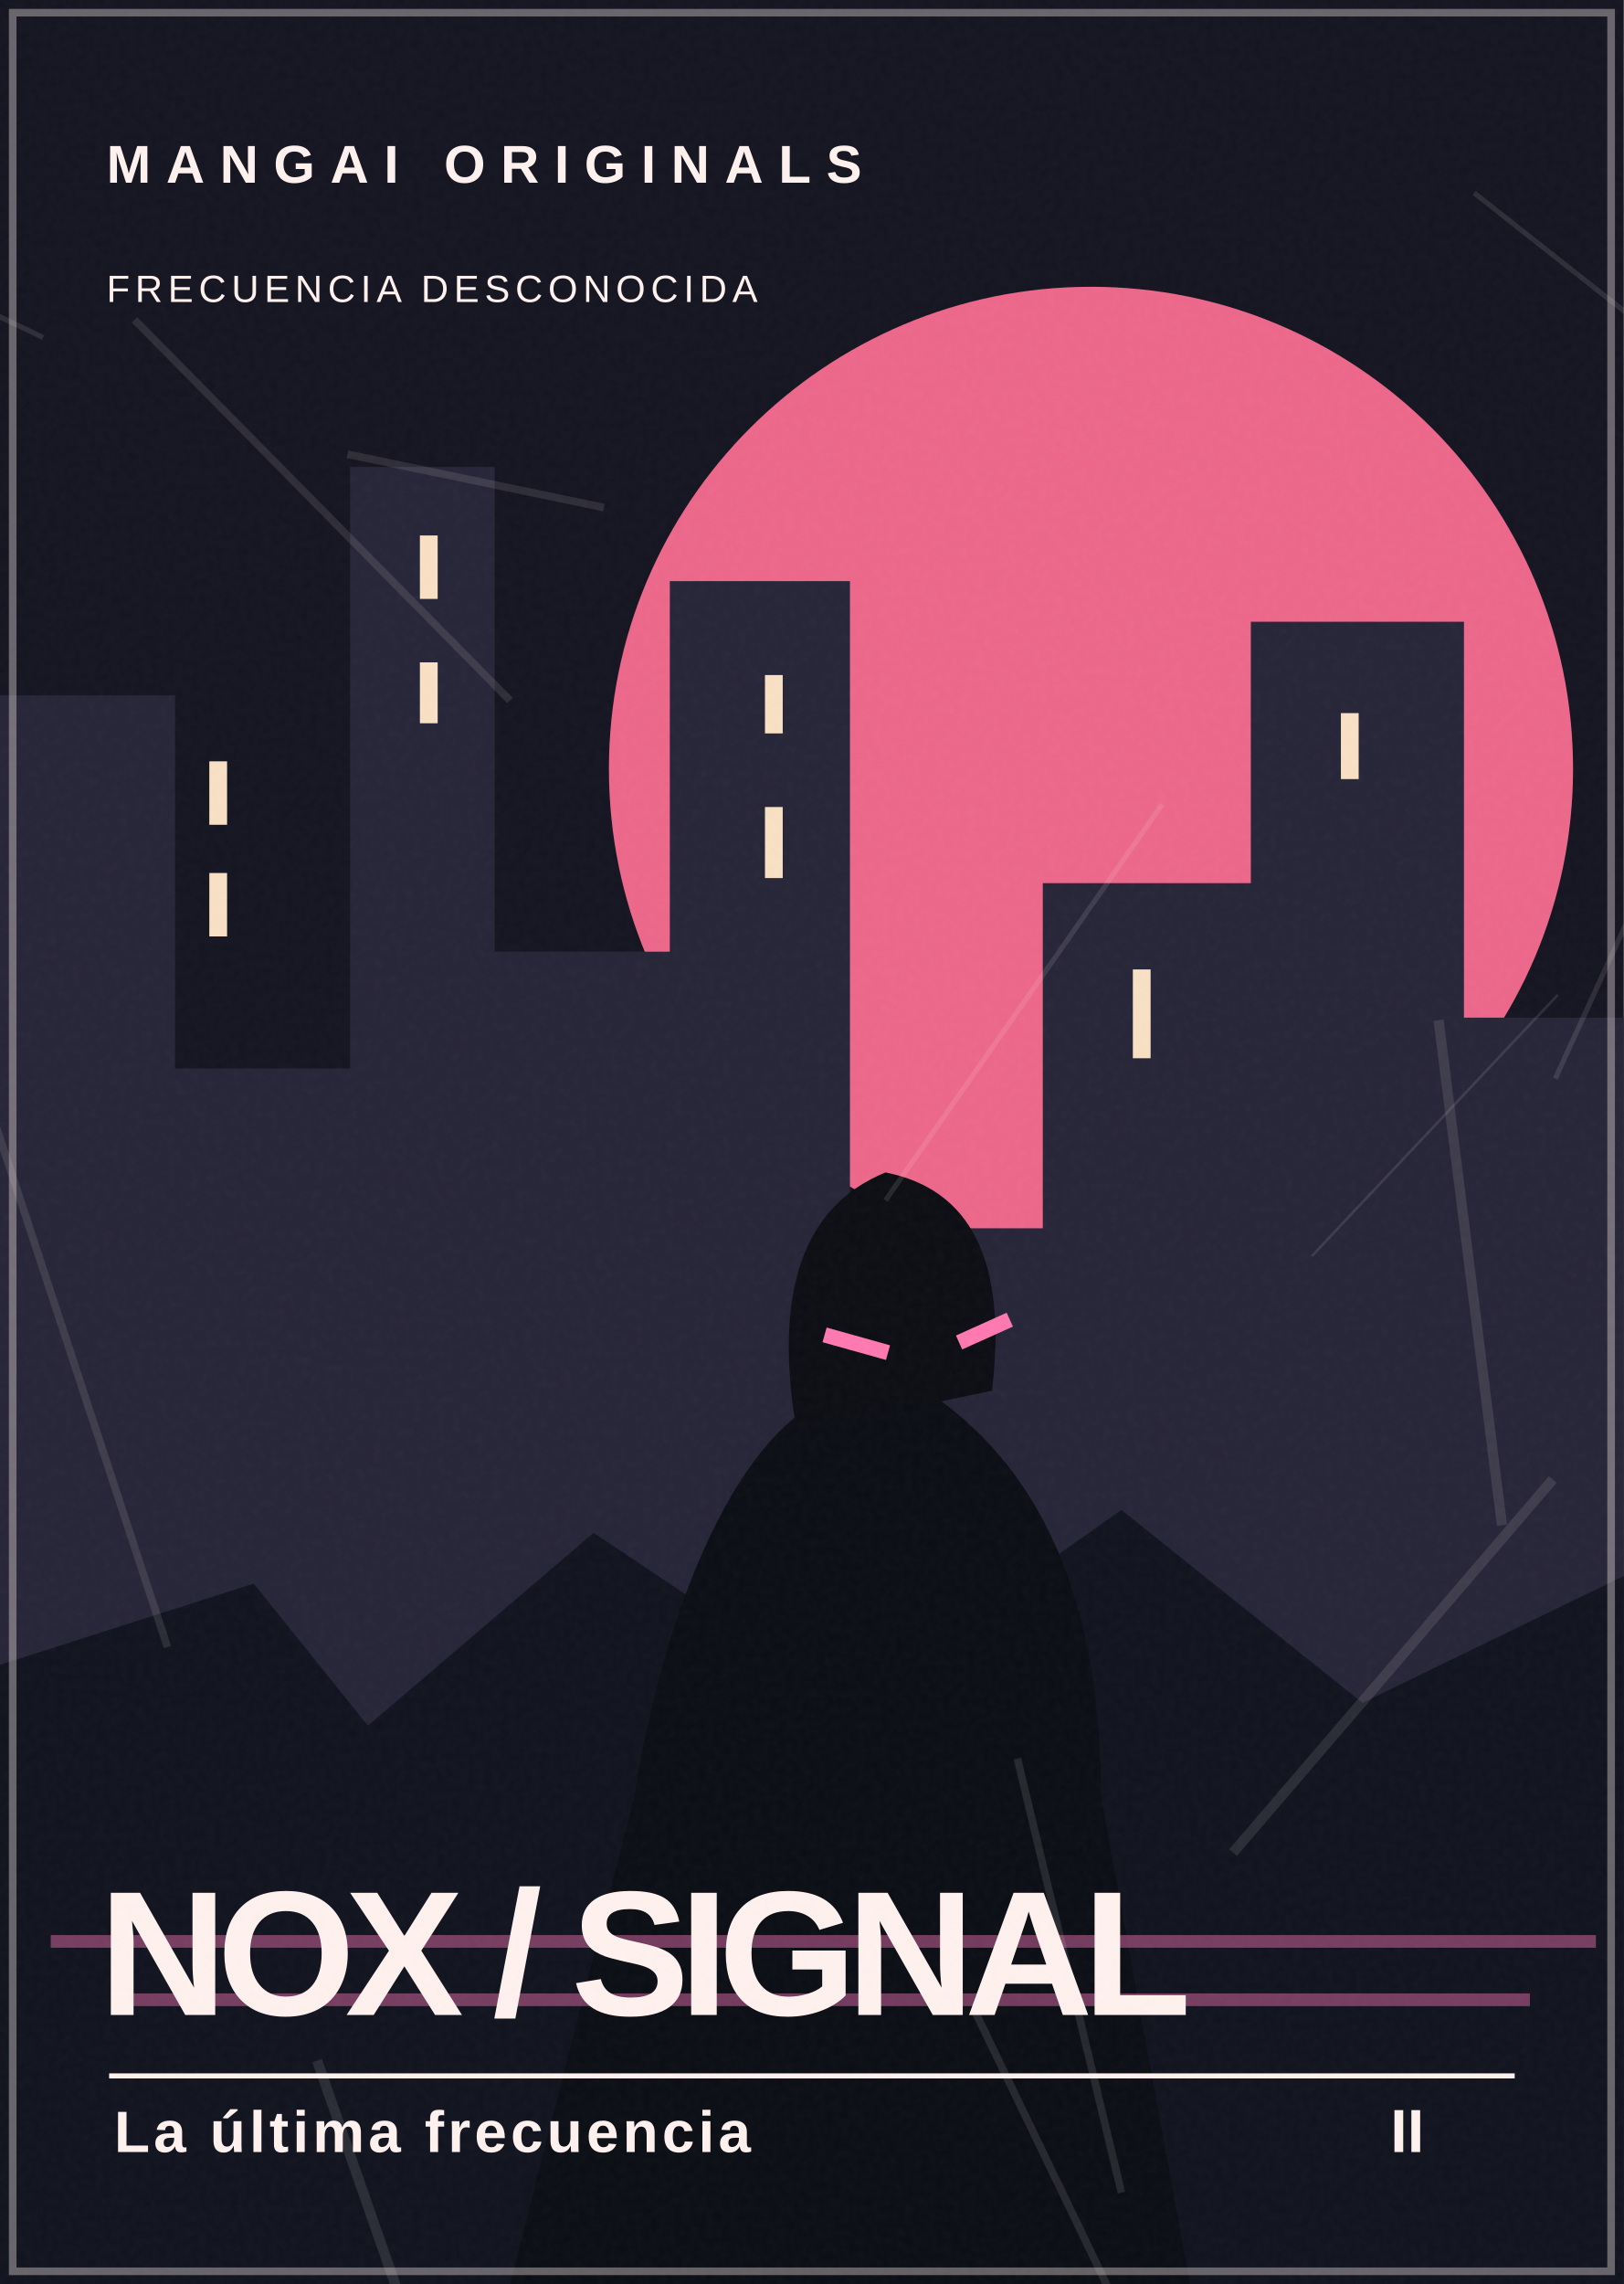
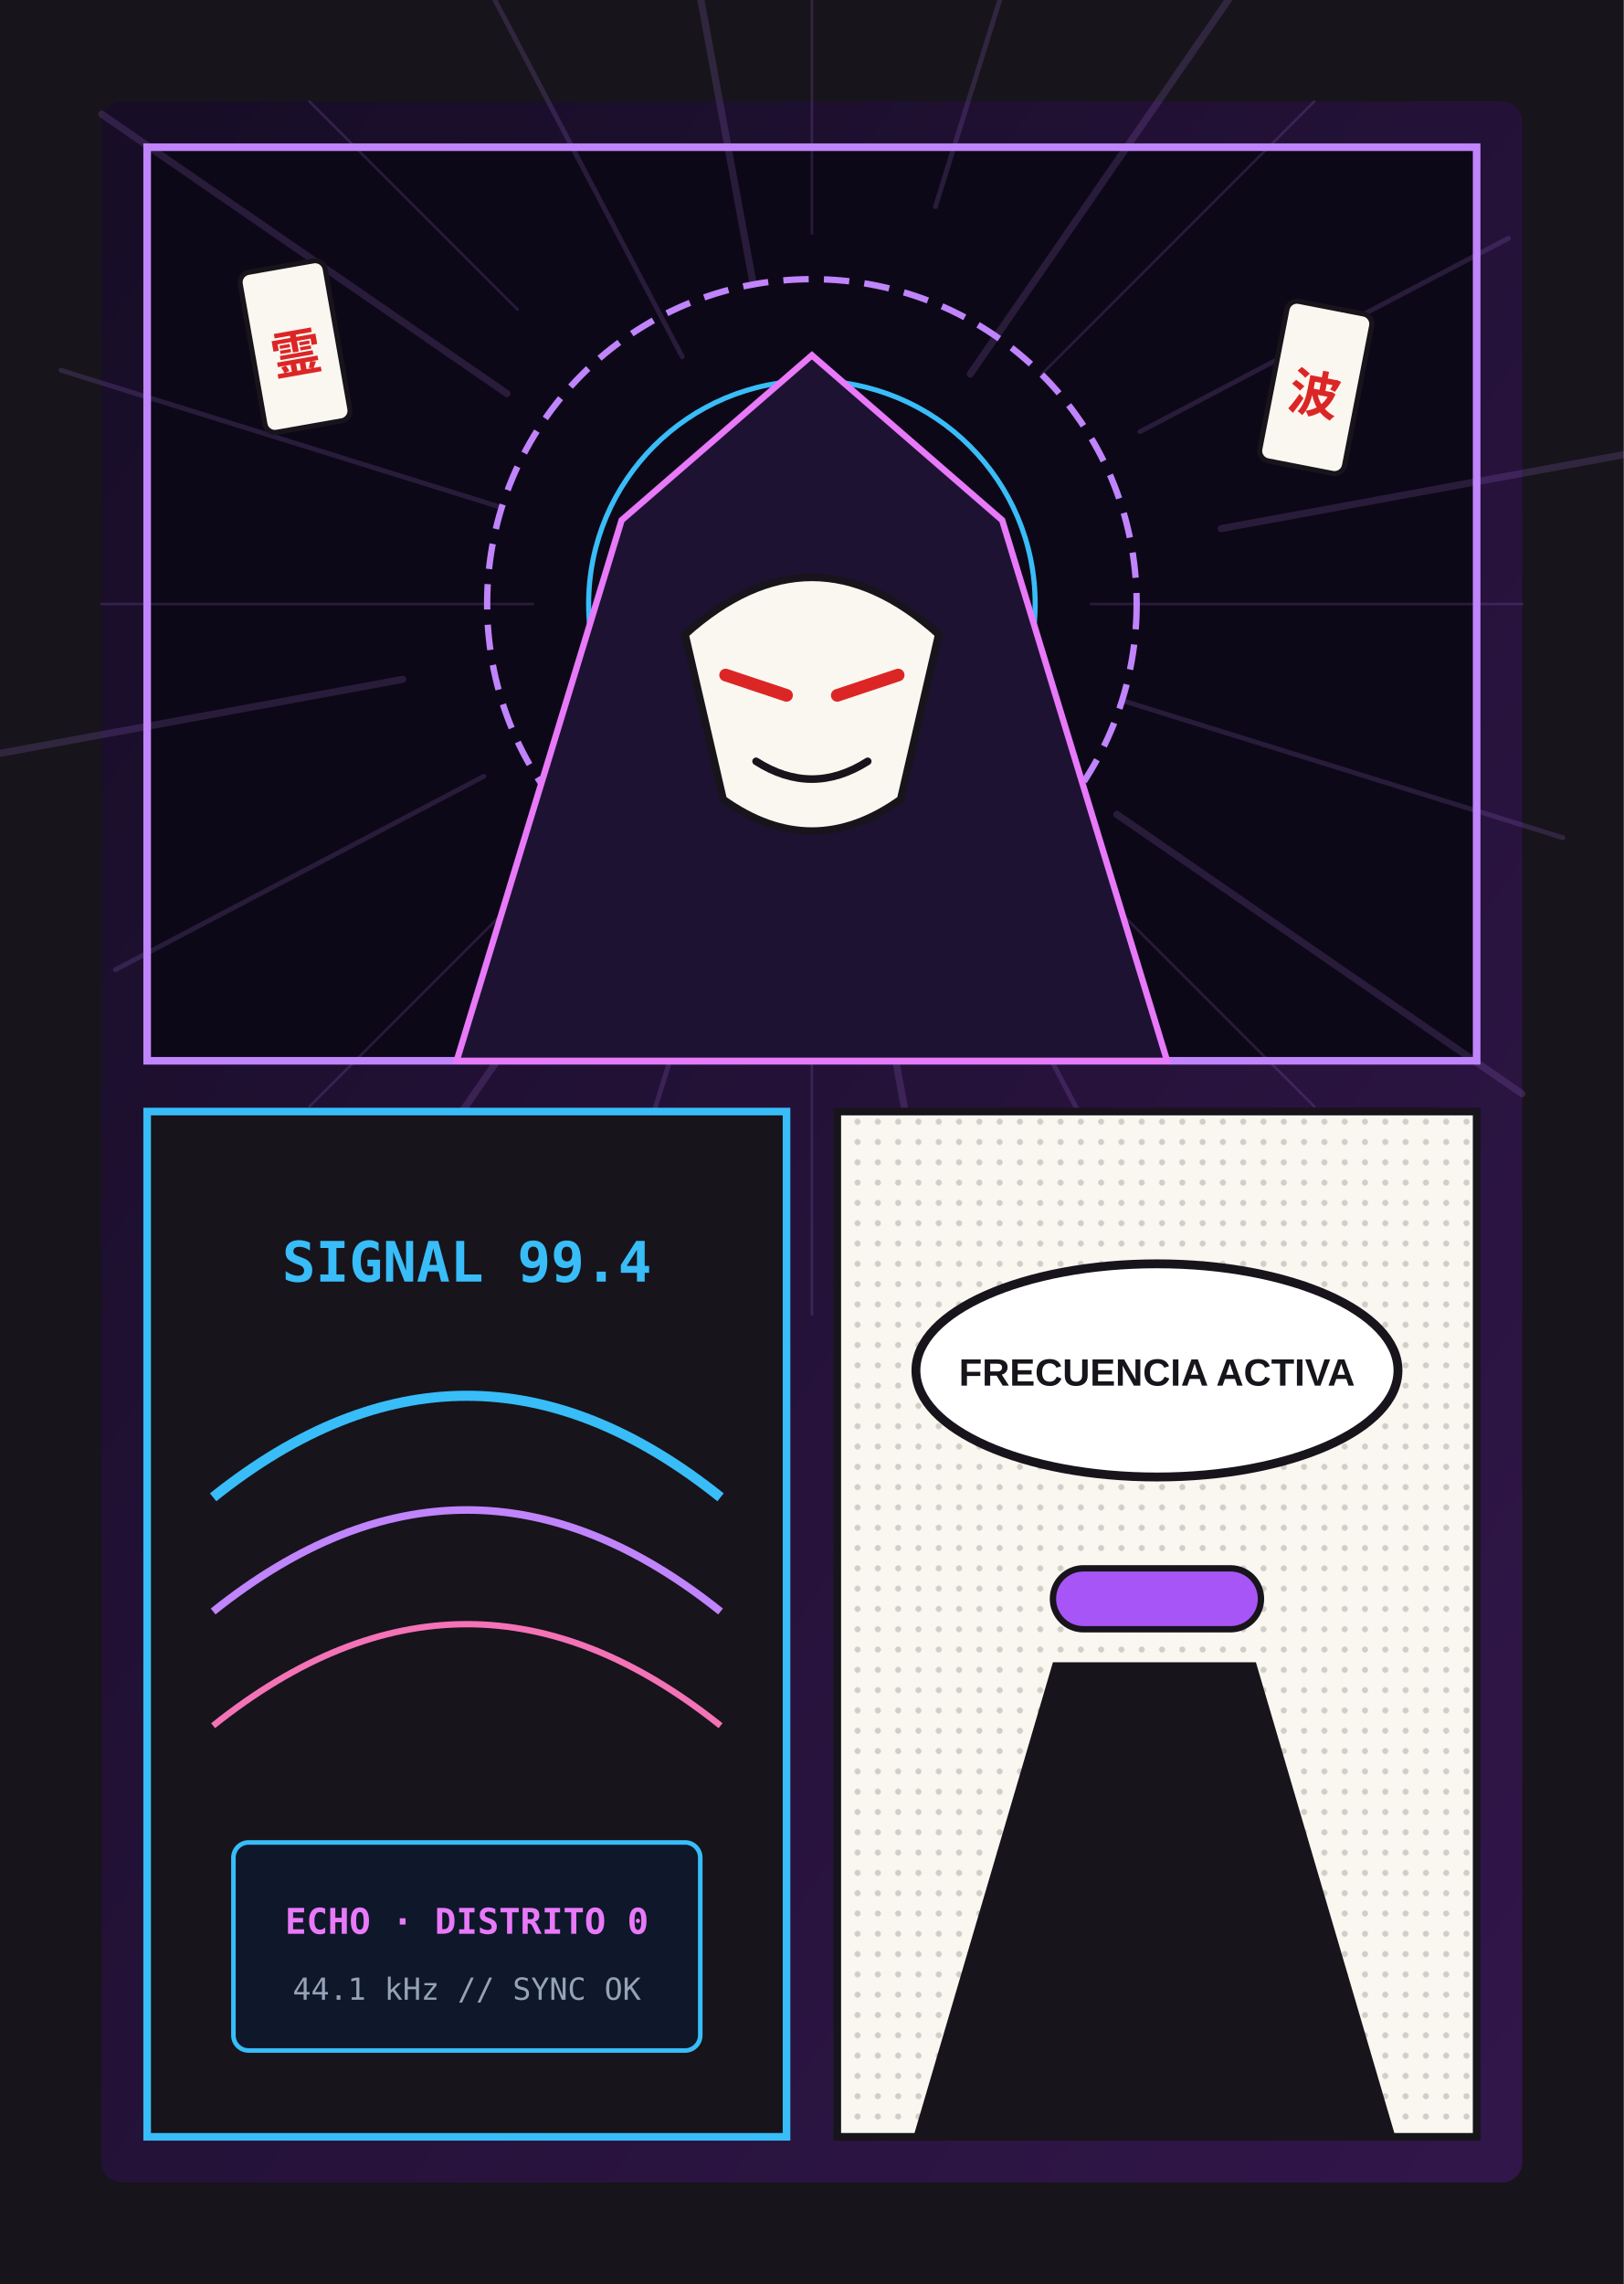
<svg xmlns="http://www.w3.org/2000/svg" width="640" height="900" viewBox="0 0 640 900">
  <defs>
-     <filter id="paper">
-       <feTurbulence type="fractalNoise" baseFrequency="0.32" numOctaves="3" seed="7" stitchTiles="stitch" result="n" />
-       <feColorMatrix in="n" type="saturate" values="0" />
-       <feComponentTransfer>
-         <feFuncA type="linear" slope="0.15" />
-       </feComponentTransfer>
-     </filter>
-     <pattern id="dots" width="14" height="14" patternUnits="userSpaceOnUse">
-       <circle cx="2" cy="2" r="1.7" fill="#14131c" opacity=".35" />
+     <pattern id="toneLight" width="8" height="8" patternUnits="userSpaceOnUse">
+       <circle cx="2" cy="2" r="1.2" fill="#17141b" opacity="0.18" />
    </pattern>
-     <linearGradient id="sky" x1="0" y1="0" x2="1" y2="1">
-       <stop stop-color="#c7a3ff" />
-       <stop offset="1" stop-color="#5c40b6" />
+     <pattern id="toneDense" width="6" height="6" patternUnits="userSpaceOnUse">
+       <circle cx="2" cy="2" r="1.5" fill="#17141b" opacity="0.34" />
+     </pattern>
+     <pattern id="hatch" width="10" height="10" patternUnits="userSpaceOnUse" patternTransform="rotate(35)">
+       <line x1="0" y1="0" x2="0" y2="10" stroke="#17141b" stroke-width="1.3" opacity="0.22" />
+     </pattern>
+     <pattern id="genkoGrid" width="24" height="24" patternUnits="userSpaceOnUse">
+       <path d="M24 0H0V24" fill="none" stroke="#00aeef" stroke-width="0.6" opacity="0.18" />
+     </pattern>
+     <linearGradient id="neonBg" x1="0" y1="0" x2="1" y2="1">
+       <stop offset="0%" stop-color="#170d26" />
+       <stop offset="100%" stop-color="#31164a" />
    </linearGradient>
  </defs>
-   <rect width="640" height="900" fill="#141421" />
-   <circle cx="430" cy="303" r="190" fill="#ed678a" />
-   <path d="M0 570 L0 274 69 274 69 421 138 421 138 184 195 184 195 375 264 375 264 229 335 229 335 484 411 484 411 348 493 348 493 245 577 245 577 401 640 401 V900 H0Z" fill="#262437" />
-   <path d="M0 656 L100 624 145 680 234 604 334 671 442 595 537 671 640 621 V900 H0Z" fill="#10131e" />
-   <path d="M86 300 v25 M86 344 v25 M169 211 v25 M169 261 v24 M305 266 v23 M305 318 v28 M450 382 v35 M532 281 v26" stroke="#f9e0c4" stroke-width="7" />
-   <path d="M250 708 C262 631 292 563 328 550 L368 550 Q434 596 434 708 L469 900 H201Z" fill="#0b0d14" />
-   <path d="M314 564 Q300 482 349 462 Q400 472 391 548Z" fill="#0c0c13" />
-   <path d="M325 526 l25 7 M378 529 l20 -9" stroke="#ff78af" stroke-width="6" />
-   <path d="M20 765 H629 M51 788 H603" stroke="#d263a0" opacity=".52" stroke-width="5" />
-   <path d="M 17 133 l -117 -56" stroke="#fff2ee" stroke-width="2" opacity="0.11" />
-   <path d="M 645 355 l -32 70" stroke="#fff2ee" stroke-width="2" opacity="0.11" />
-   <path d="M 581 76 l 137 108" stroke="#fff2ee" stroke-width="2" opacity="0.11" />
-   <path d="M 401 693 l 41 171" stroke="#fff2ee" stroke-width="3" opacity="0.11" />
-   <path d="M 517 495 l 97 -103" stroke="#fff2ee" stroke-width="1" opacity="0.11" />
-   <path d="M -12 412 l 78 237" stroke="#fff2ee" stroke-width="3" opacity="0.11" />
-   <path d="M 349 473 l 109 -156" stroke="#fff2ee" stroke-width="2" opacity="0.11" />
-   <path d="M 201 276 l -148 -150" stroke="#fff2ee" stroke-width="3" opacity="0.11" />
-   <path d="M 137 179 l 101 21" stroke="#fff2ee" stroke-width="3" opacity="0.11" />
-   <path d="M 486 730 l 126 -147" stroke="#fff2ee" stroke-width="4" opacity="0.11" />
-   <path d="M 384 792 l 108 224" stroke="#fff2ee" stroke-width="3" opacity="0.11" />
-   <path d="M 567 402 l 25 199" stroke="#fff2ee" stroke-width="4" opacity="0.11" />
-   <path d="M 125 812 l 44 126" stroke="#fff2ee" stroke-width="4" opacity="0.11" />
-   <text x="42" y="72" fill="#fff2ee" font-family="Arial,sans-serif" font-size="21" font-weight="800" letter-spacing="6">MANGAI ORIGINALS</text>
-   <text x="42" y="119" fill="#fff2ee" font-family="Arial,sans-serif" font-size="15" letter-spacing="2.1">FRECUENCIA DESCONOCIDA</text>
-   <text x="39" y="794" fill="#fff2ee" font-family="Arial Black,Arial,sans-serif" font-size="70" font-weight="900" letter-spacing="-4">NOX / SIGNAL</text>
-   <path d="M43 818 H597" stroke="#fff2ee" stroke-width="2" />
-   <text x="45" y="848" fill="#fff2ee" font-family="Arial,sans-serif" font-size="23" font-weight="700" letter-spacing="1.5">La última frecuencia</text>
-   <text x="548" y="848" fill="#fff2ee" font-family="Arial,sans-serif" font-size="24" font-weight="800">II</text>
-   <rect x="0" y="0" width="640" height="900" filter="url(#paper)" opacity=".26" />
-   <rect x="5" y="5" width="630" height="890" fill="none" stroke="#fff2ee" stroke-width="3" opacity=".36" />
+   <rect width="640" height="900" fill="#17141b" />
+   <rect x="38" y="38" width="564" height="824" rx="10" fill="url(#neonBg)" stroke="#17141b" stroke-width="4" />
+   <rect x="58" y="58" width="524" height="360" fill="#0d0817" stroke="#c084fc" stroke-width="3" />
+   <line x1="430.0" y1="238.0" x2="600.0" y2="238.0" stroke="#c084fc" stroke-width="1.0" opacity="0.16" stroke-linecap="round" />
+   <line x1="442.2" y1="276.0" x2="616.0" y2="330.1" stroke="#c084fc" stroke-width="1.9" opacity="0.16" stroke-linecap="round" />
+   <line x1="440.2" y1="320.9" x2="599.9" y2="431.0" stroke="#c084fc" stroke-width="2.8" opacity="0.16" stroke-linecap="round" />
+   <line x1="436.0" y1="354.0" x2="518.0" y2="436.0" stroke="#c084fc" stroke-width="1.0" opacity="0.16" stroke-linecap="round" />
+   <line x1="371.1" y1="335.4" x2="464.1" y2="512.5" stroke="#c084fc" stroke-width="1.9" opacity="0.16" stroke-linecap="round" />
+   <line x1="343.1" y1="363.9" x2="381.5" y2="572.4" stroke="#c084fc" stroke-width="2.8" opacity="0.16" stroke-linecap="round" />
+   <line x1="320.0" y1="384.0" x2="320.0" y2="518.0" stroke="#c084fc" stroke-width="1.0" opacity="0.16" stroke-linecap="round" />
+   <line x1="271.3" y1="394.6" x2="227.9" y2="534.0" stroke="#c084fc" stroke-width="1.9" opacity="0.16" stroke-linecap="round" />
+   <line x1="257.6" y1="328.6" x2="127.0" y2="517.9" stroke="#c084fc" stroke-width="2.8" opacity="0.16" stroke-linecap="round" />
+   <line x1="229.5" y1="328.5" x2="122.0" y2="436.0" stroke="#c084fc" stroke-width="1.0" opacity="0.16" stroke-linecap="round" />
+   <line x1="190.7" y1="305.9" x2="45.5" y2="382.1" stroke="#c084fc" stroke-width="1.9" opacity="0.16" stroke-linecap="round" />
+   <line x1="158.7" y1="267.7" x2="-14.4" y2="299.5" stroke="#c084fc" stroke-width="2.8" opacity="0.16" stroke-linecap="round" />
+   <line x1="210.0" y1="238.0" x2="40.0" y2="238.0" stroke="#c084fc" stroke-width="1.0" opacity="0.16" stroke-linecap="round" />
+   <line x1="197.8" y1="200.0" x2="24.0" y2="145.9" stroke="#c084fc" stroke-width="1.9" opacity="0.16" stroke-linecap="round" />
+   <line x1="199.8" y1="155.1" x2="40.1" y2="45.0" stroke="#c084fc" stroke-width="2.8" opacity="0.16" stroke-linecap="round" />
+   <line x1="204.0" y1="122.0" x2="122.0" y2="40.0" stroke="#c084fc" stroke-width="1.0" opacity="0.16" stroke-linecap="round" />
+   <line x1="268.9" y1="140.6" x2="175.9" y2="-36.5" stroke="#c084fc" stroke-width="1.9" opacity="0.16" stroke-linecap="round" />
+   <line x1="296.9" y1="112.1" x2="258.5" y2="-96.4" stroke="#c084fc" stroke-width="2.8" opacity="0.16" stroke-linecap="round" />
+   <line x1="320.0" y1="92.0" x2="320.0" y2="-42.0" stroke="#c084fc" stroke-width="1.0" opacity="0.16" stroke-linecap="round" />
+   <line x1="368.7" y1="81.4" x2="412.1" y2="-58.0" stroke="#c084fc" stroke-width="1.9" opacity="0.16" stroke-linecap="round" />
+   <line x1="382.4" y1="147.4" x2="513.0" y2="-41.9" stroke="#c084fc" stroke-width="2.8" opacity="0.16" stroke-linecap="round" />
+   <line x1="410.5" y1="147.5" x2="518.0" y2="40.0" stroke="#c084fc" stroke-width="1.0" opacity="0.16" stroke-linecap="round" />
+   <line x1="449.3" y1="170.1" x2="594.5" y2="93.9" stroke="#c084fc" stroke-width="1.9" opacity="0.16" stroke-linecap="round" />
+   <line x1="481.3" y1="208.3" x2="654.4" y2="176.5" stroke="#c084fc" stroke-width="2.8" opacity="0.16" stroke-linecap="round" />
+   <circle cx="320" cy="238" r="128" fill="none" stroke="#c084fc" stroke-width="2.5" stroke-dasharray="10 6" />
+   <circle cx="320" cy="238" r="88" fill="none" stroke="#38bdf8" stroke-width="2" />
+   <path d="M180 418 L245 205 L320 140 L395 205 L460 418 Z" fill="#1e1233" stroke="#e879f9" stroke-width="2.5" />
+   <path d="M270 250 Q320 205 370 250 L355 315 Q320 340 285 315 Z" fill="#faf7f0" stroke="#17141b" stroke-width="3" />
+   <path d="M286 266 L310 274 M354 266 L330 274" stroke="#dc2626" stroke-width="5" stroke-linecap="round" />
+   <path d="M298 300 Q320 314 342 300" fill="none" stroke="#17141b" stroke-width="3" stroke-linecap="round" />
+   <g transform="translate(94,108) rotate(-10)">
+     <rect width="34" height="64" rx="4" fill="#faf7f0" stroke="#17141b" stroke-width="2" />
+     <text x="17" y="42" text-anchor="middle" font-family="Georgia,serif" font-size="20" font-weight="900" fill="#dc2626">霊</text>
+   </g>
+   <g transform="translate(508,118) rotate(11)">
+     <rect width="34" height="64" rx="4" fill="#faf7f0" stroke="#17141b" stroke-width="2" />
+     <text x="17" y="42" text-anchor="middle" font-family="Georgia,serif" font-size="20" font-weight="900" fill="#dc2626">波</text>
+   </g>
+   <rect x="58" y="438" width="252" height="404" fill="#17141b" stroke="#38bdf8" stroke-width="3" />
+   <path d="M84 590 Q184 510 284 590" fill="none" stroke="#38bdf8" stroke-width="4" />
+   <path d="M84 635 Q184 555 284 635" fill="none" stroke="#c084fc" stroke-width="3" />
+   <path d="M84 680 Q184 600 284 680" fill="none" stroke="#f472b6" stroke-width="2.5" />
+   <rect x="92" y="726" width="184" height="82" rx="6" fill="#0f172a" stroke="#38bdf8" stroke-width="1.8" />
+   <text x="184" y="762" text-anchor="middle" font-family="monospace" font-size="14" font-weight="800" fill="#e879f9">ECHO · DISTRITO 0</text>
+   <text x="184" y="788" text-anchor="middle" font-family="monospace" font-size="12" fill="#94a3b8">44.1 kHz // SYNC OK</text>
+   <text x="184" y="505" text-anchor="middle" font-family="monospace" font-size="22" font-weight="900" fill="#38bdf8">SIGNAL 99.4</text>
+   <rect x="330" y="438" width="252" height="404" fill="#faf7f0" stroke="#17141b" stroke-width="3" />
+   <rect x="330" y="438" width="252" height="404" fill="url(#toneLight)" />
+   <ellipse cx="456" cy="540" rx="95" ry="42" fill="#ffffff" stroke="#17141b" stroke-width="3.5" />
+   <text x="456" y="546" text-anchor="middle" font-family="Arial,sans-serif" font-size="15" font-weight="900" fill="#17141b">FRECUENCIA ACTIVA</text>
+   <path d="M360 842 L415 655 L495 655 L550 842 Z" fill="#17141b" />
+   <rect x="415" y="618" width="82" height="24" rx="12" fill="#a855f7" stroke="#17141b" stroke-width="2.5" />
</svg>
